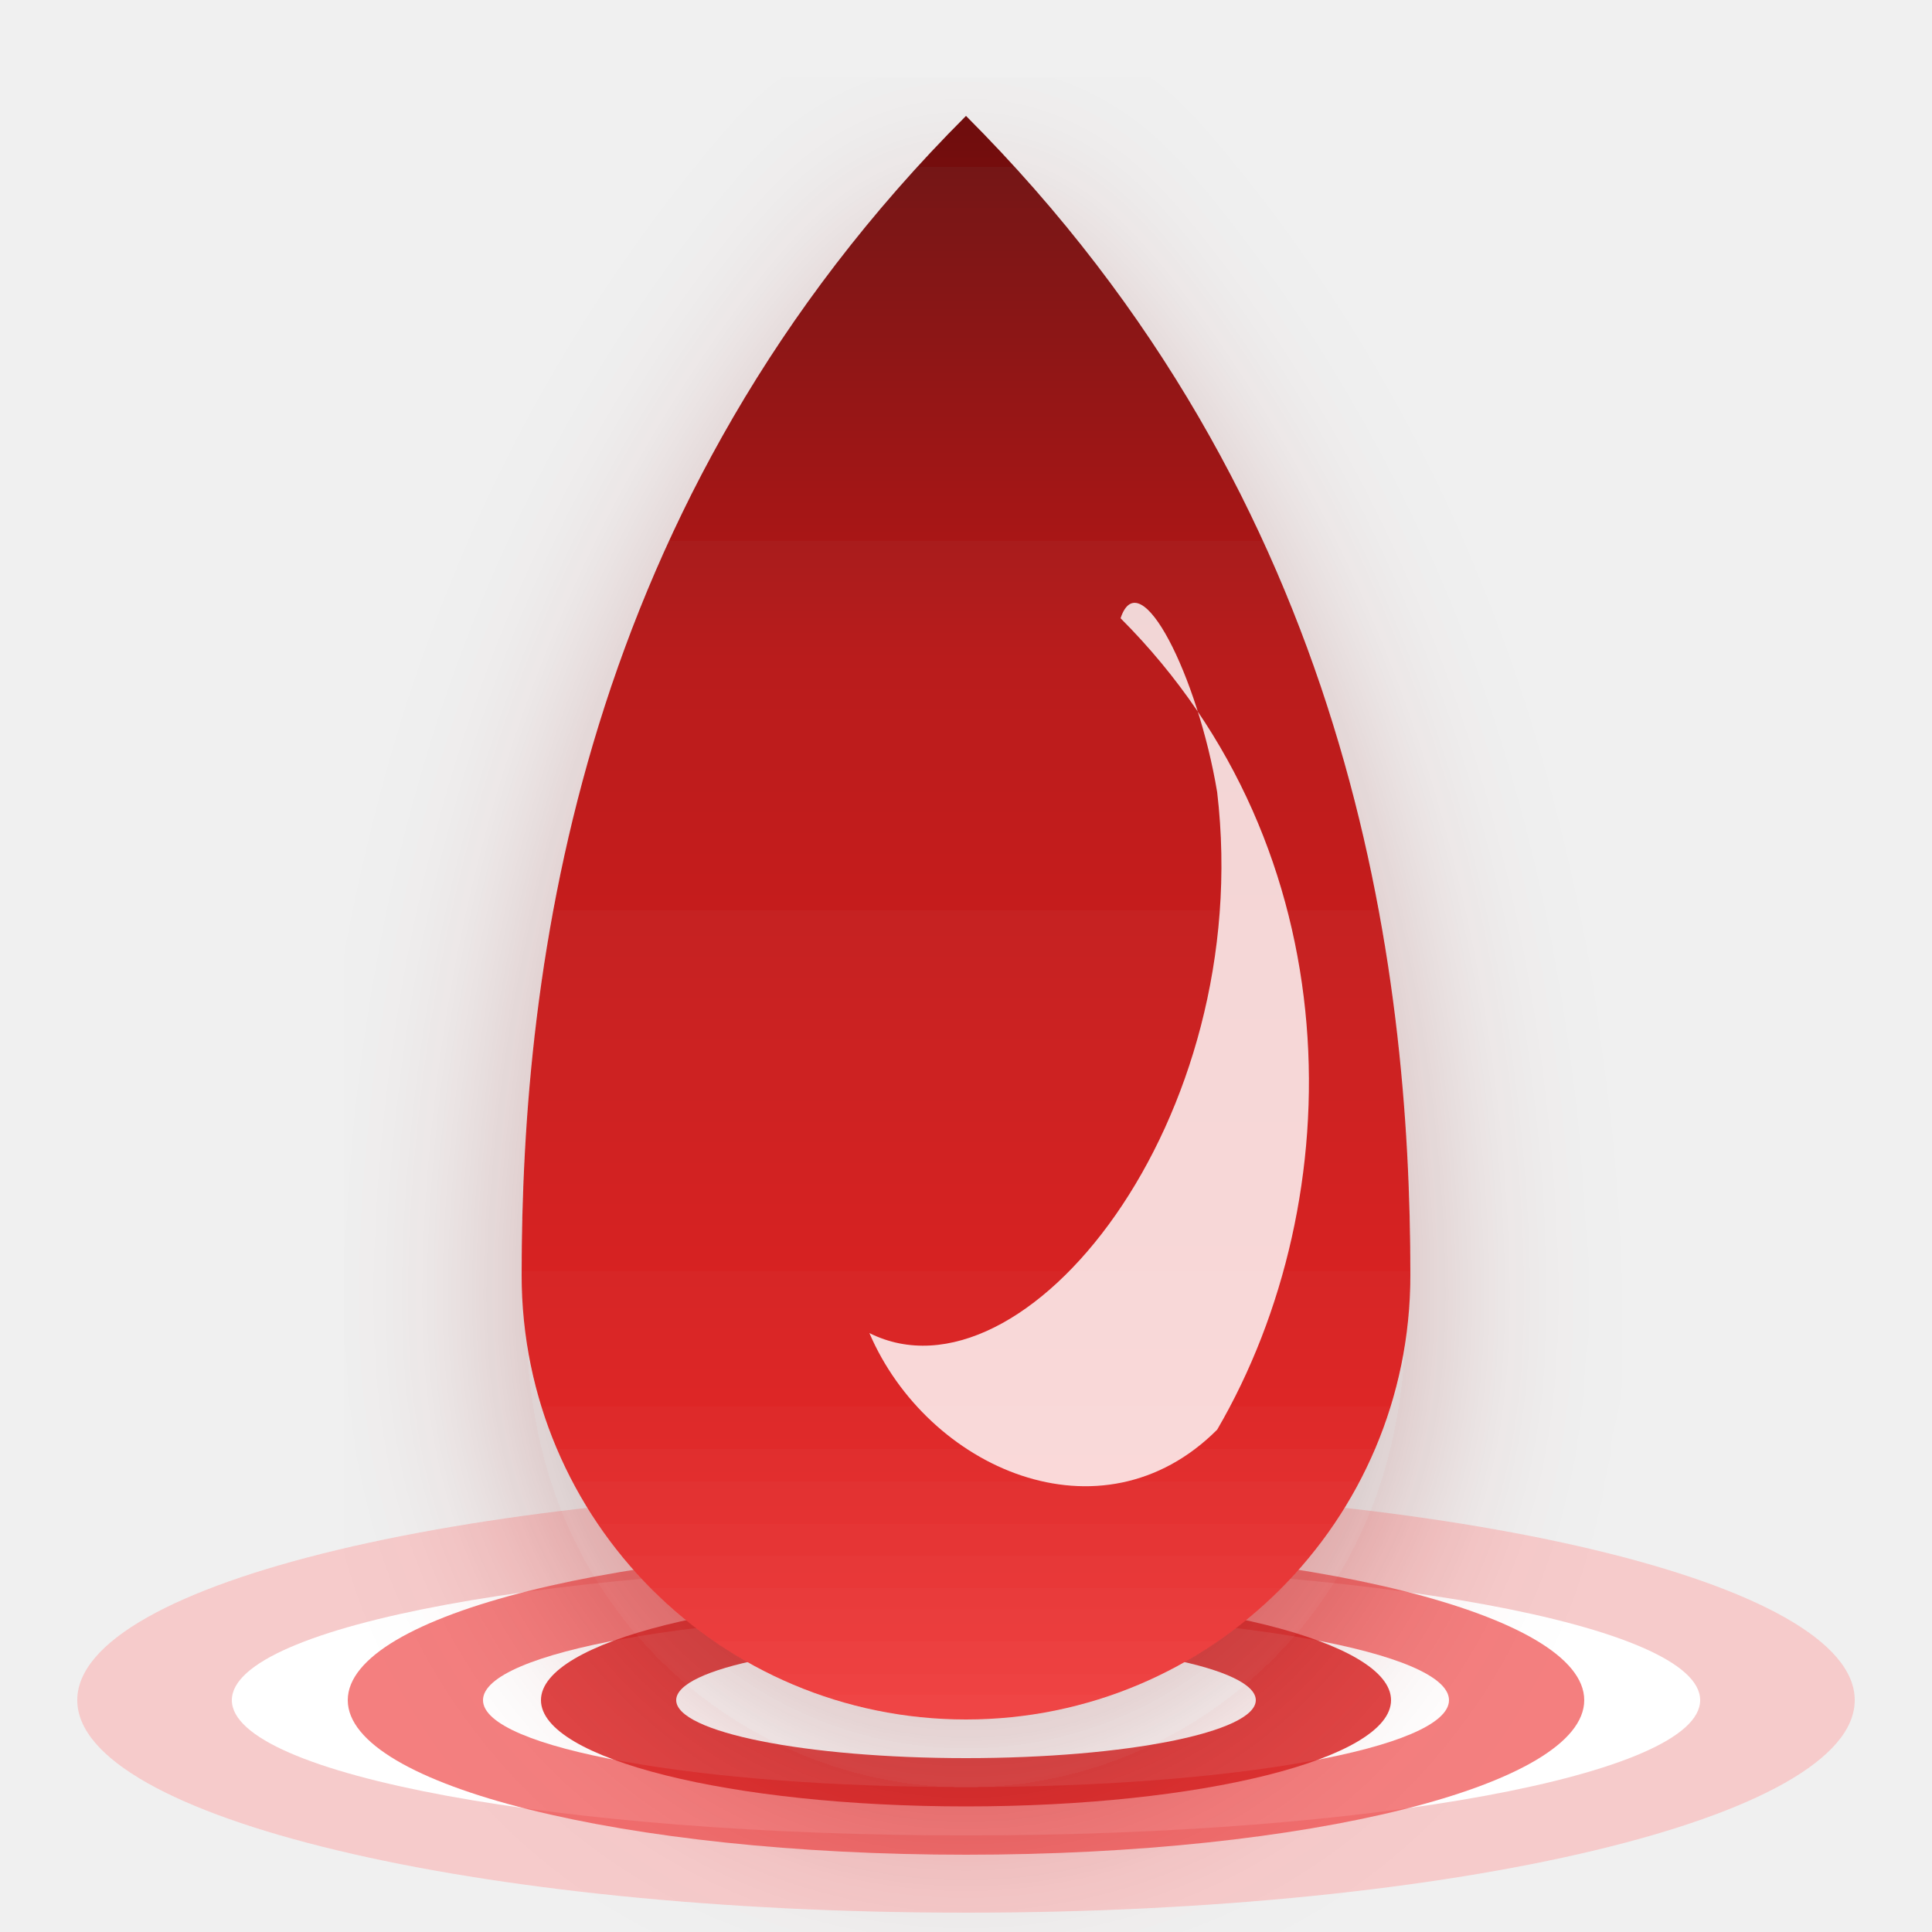
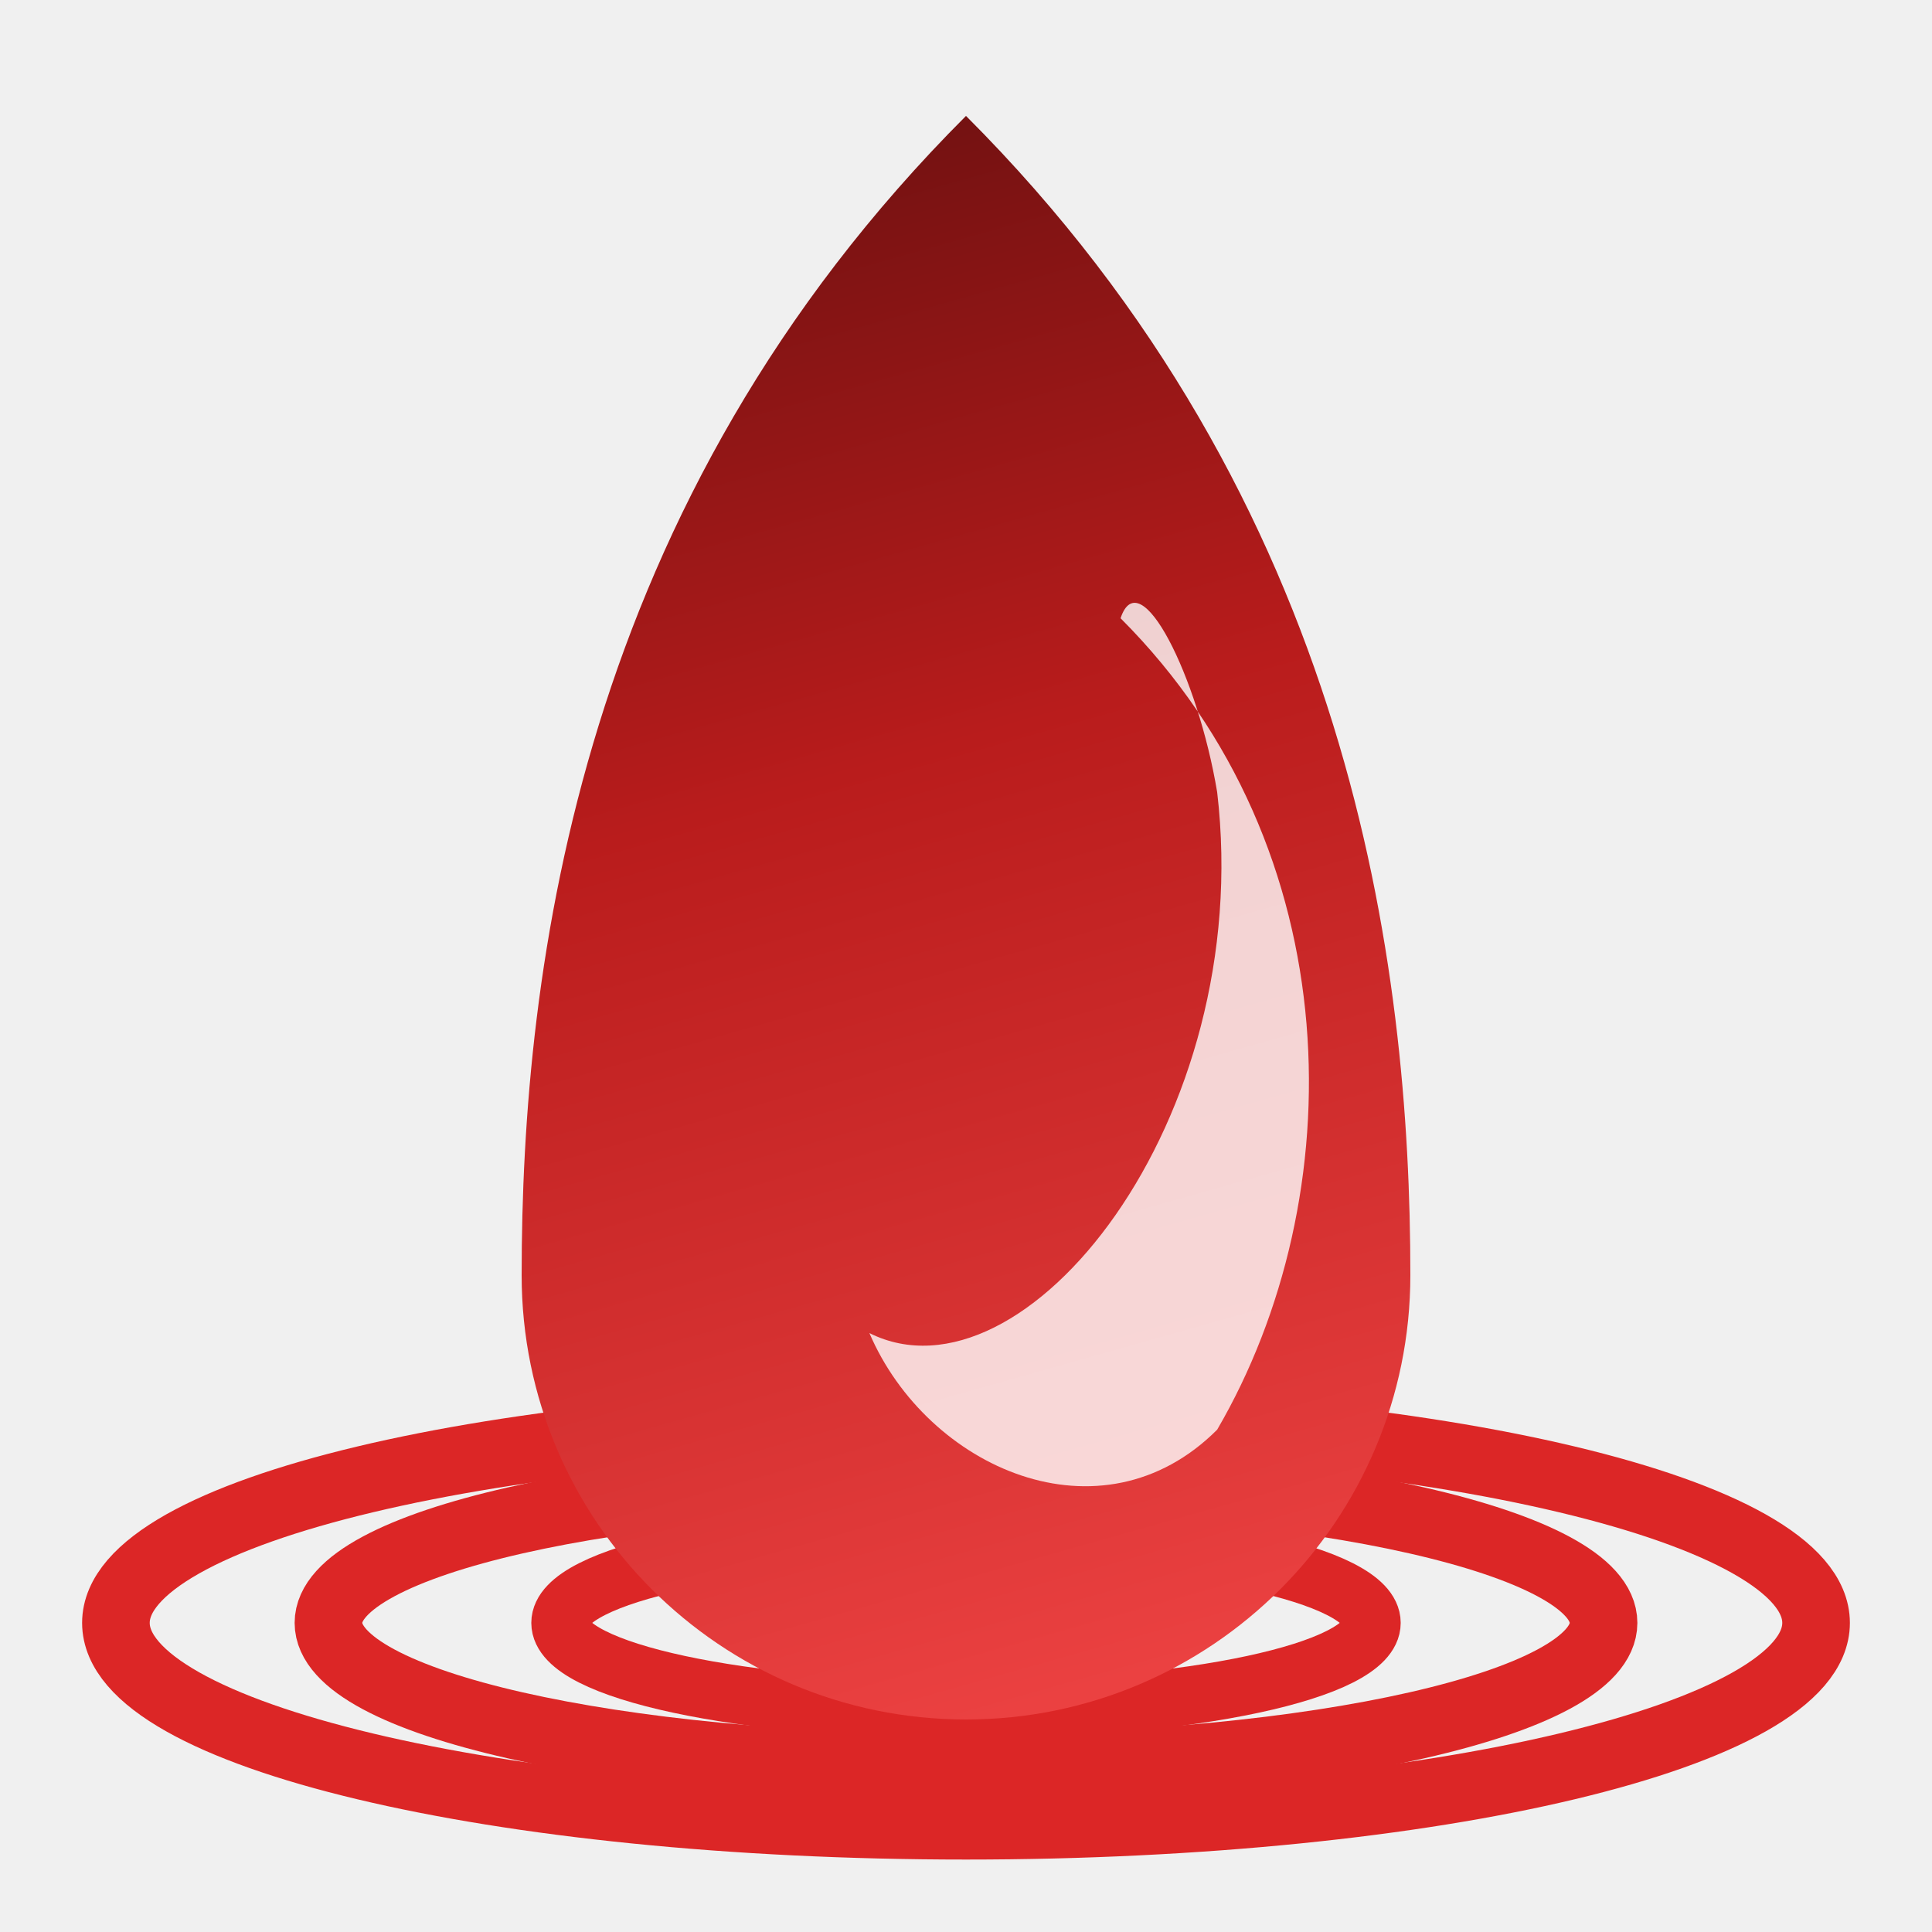
<svg xmlns="http://www.w3.org/2000/svg" viewBox="0 0 100 100" fill="none">
  <defs>
-     <linearGradient id="dropRed" x1="50" y1="5" x2="50" y2="88" gradientUnits="userSpaceOnUse">
+     <linearGradient id="dropGrad" x1="38" y1="5" x2="62" y2="90" gradientUnits="userSpaceOnUse">
      <stop offset="0%" stop-color="#6B1010" />
-       <stop offset="35%" stop-color="#B91C1C" />
-       <stop offset="80%" stop-color="#DC2626" />
+       <stop offset="40%" stop-color="#B91C1C" />
      <stop offset="100%" stop-color="#EF4444" />
    </linearGradient>
-     <filter id="shadow" x="-20%" y="-10%" width="150%" height="150%">
-       <feDropShadow dx="0" dy="4" stdDeviation="5" flood-color="#7F1D1D" flood-opacity="0.28" />
-     </filter>
  </defs>
-   <ellipse cx="50" cy="88" rx="46" ry="11" fill="#FCA5A5" opacity="0.50" />
-   <ellipse cx="50" cy="88" rx="38" ry="7" fill="white" />
-   <ellipse cx="50" cy="88" rx="32" ry="8" fill="#EF4444" opacity="0.68" />
-   <ellipse cx="50" cy="88" rx="25" ry="4.5" fill="white" />
-   <ellipse cx="50" cy="88" rx="22" ry="5.5" fill="#DC2626" opacity="0.85" />
-   <ellipse cx="50" cy="88" rx="15" ry="3" fill="white" />
-   <path d="M 50 6        C 30 26 27 50 27 66        A 23 23 0 1 0 73 66        C 73 50 70 26 50 6 Z" fill="url(#dropRed)" filter="url(#shadow)" />
-   <path d="M 58 32        C 70 44 70 62 63 74        C 57 80 48 76 45 69        C 53 73 65 58 63 41        C 62 35 59 29 58 32 Z" fill="white" opacity="0.82" />
+   <ellipse cx="50" cy="84" rx="44" ry="10.5" stroke="#DC2626" stroke-width="3.5" fill="none" />
+   <ellipse cx="50" cy="84" rx="33" ry="7.5" stroke="#DC2626" stroke-width="3.5" fill="none" />
+   <ellipse cx="50" cy="84" rx="21" ry="4.5" stroke="#DC2626" stroke-width="3.0" fill="none" />
+   <path d="M 50 6        C 30 26 27 50 27 66        A 23 23 0 1 0 73 66        C 73 50 70 26 50 6 Z" fill="url(#dropGrad)" />
+   <path d="M 58 32        C 70 44 70 62 63 74        C 57 80 48 76 45 69        C 53 73 65 58 63 41        C 62 35 59 29 58 32 Z" fill="white" opacity="0.80" />
</svg>
